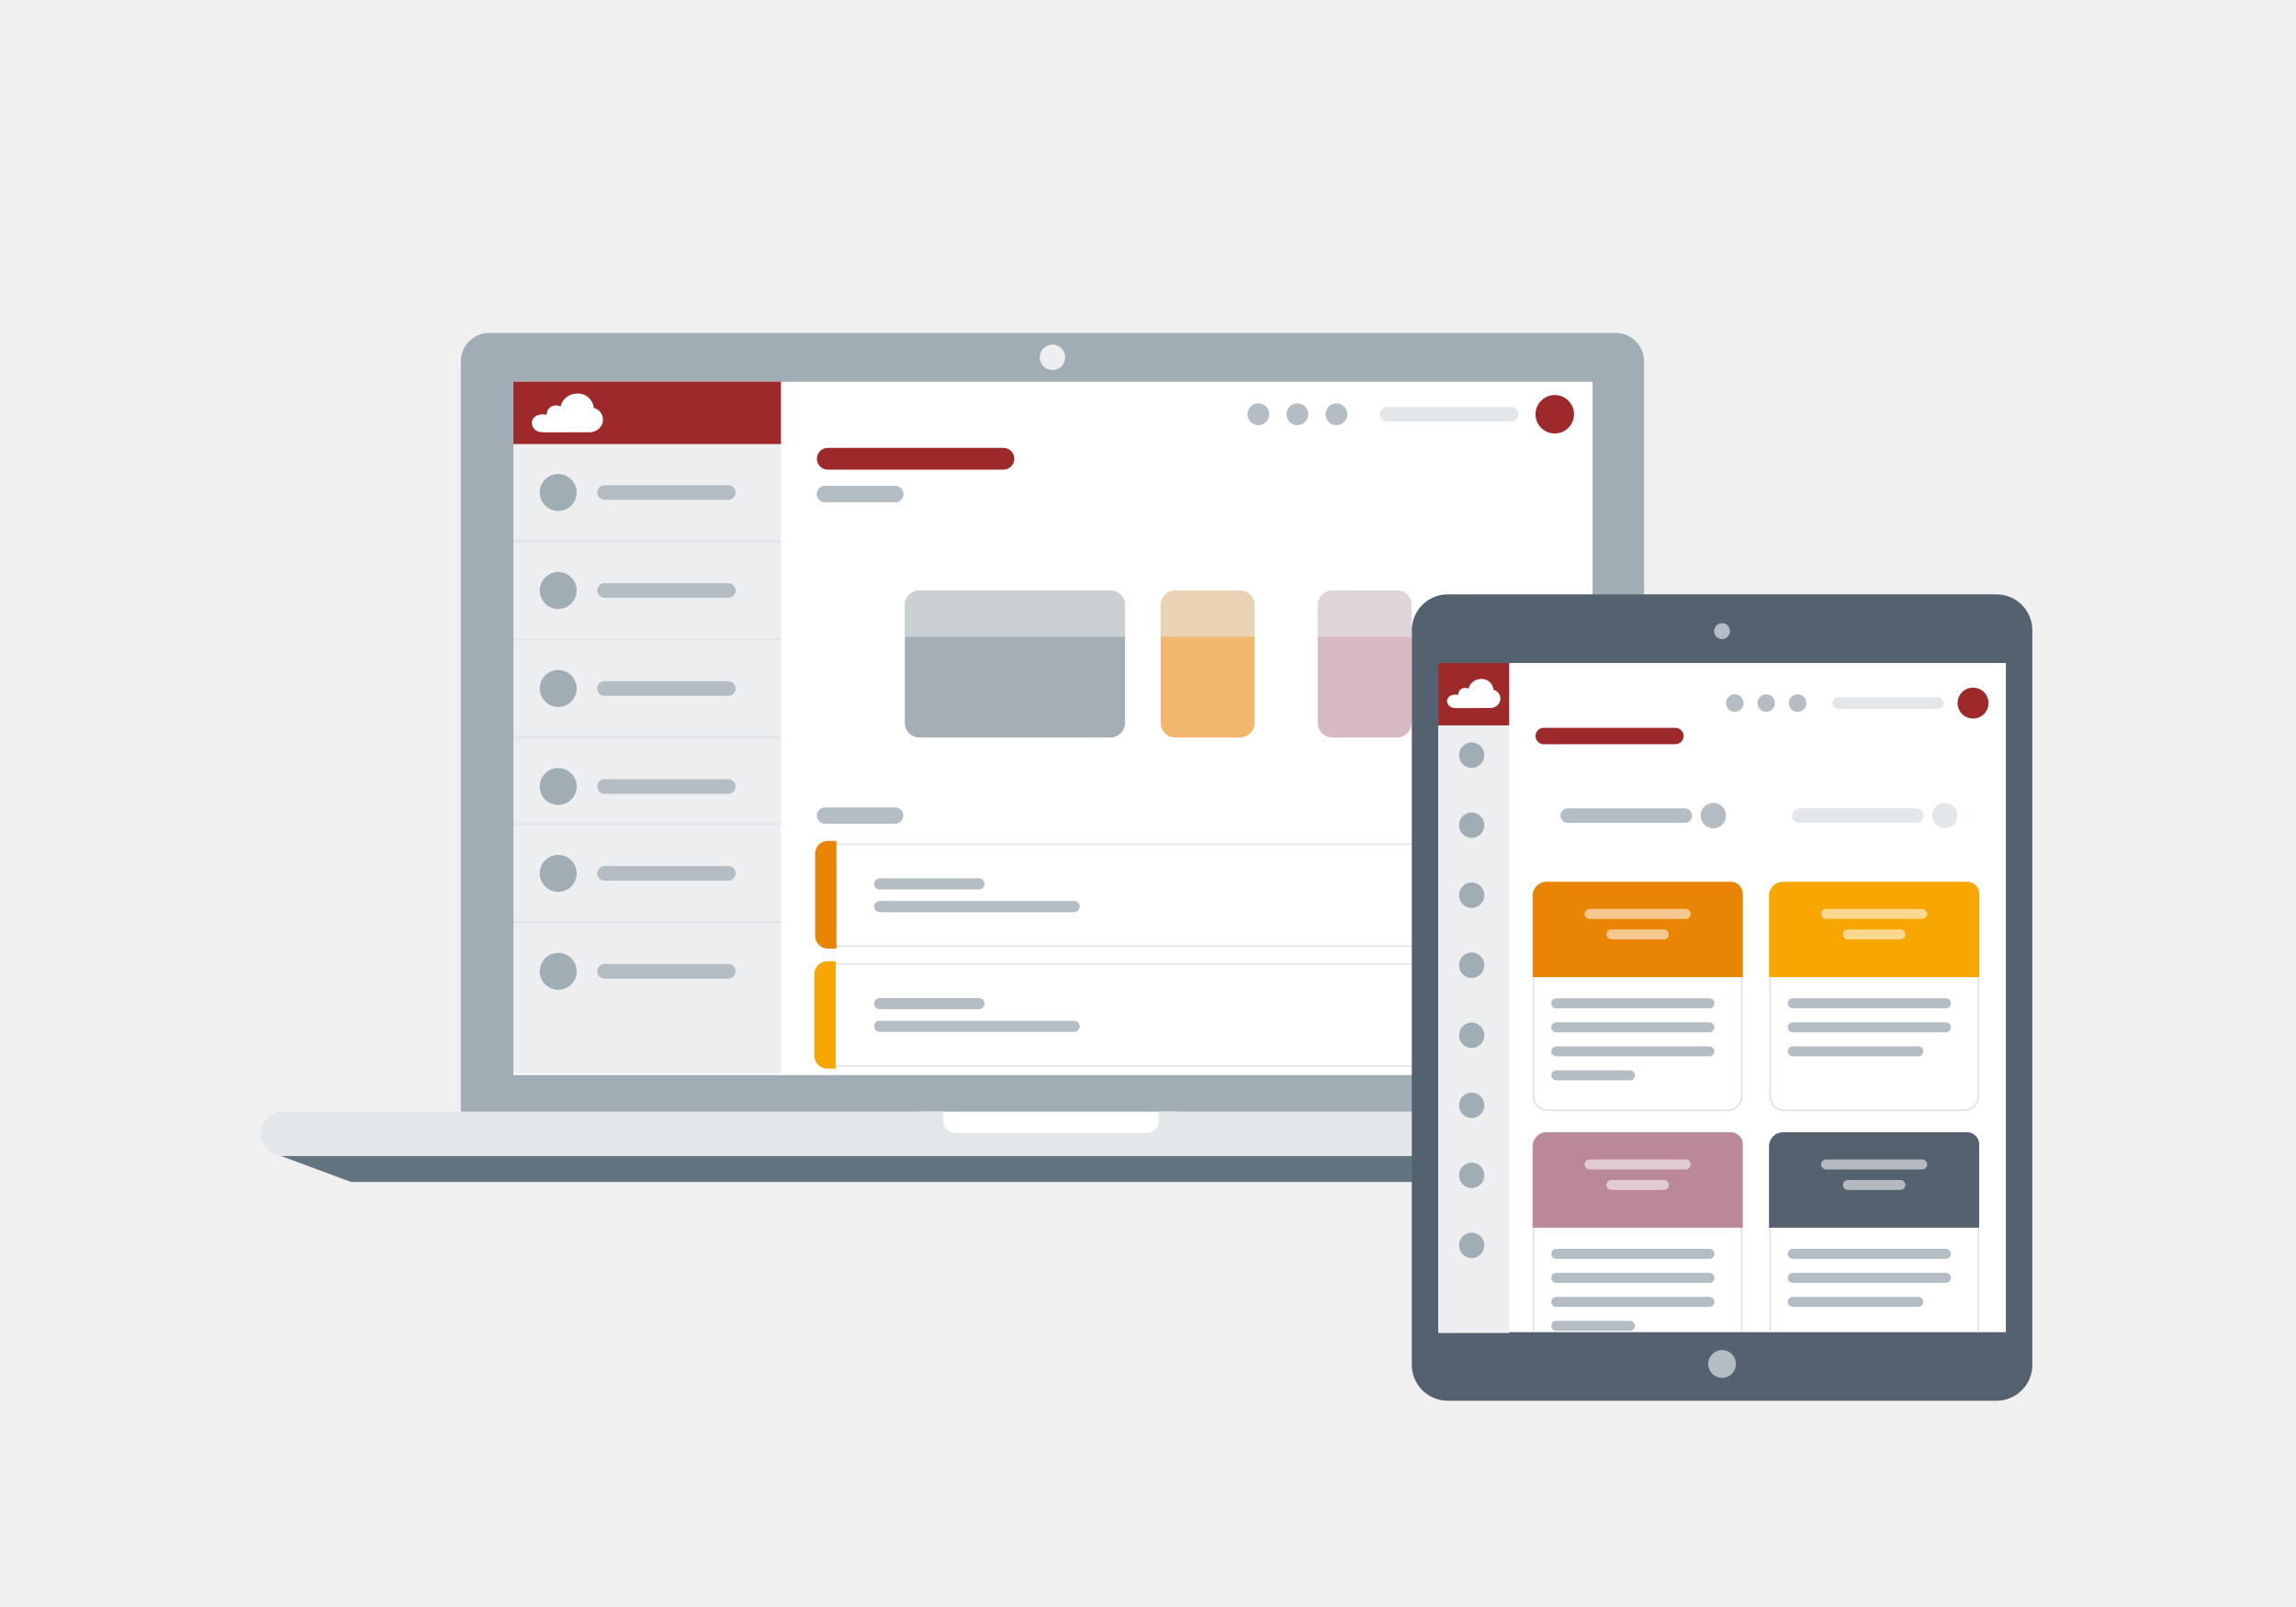
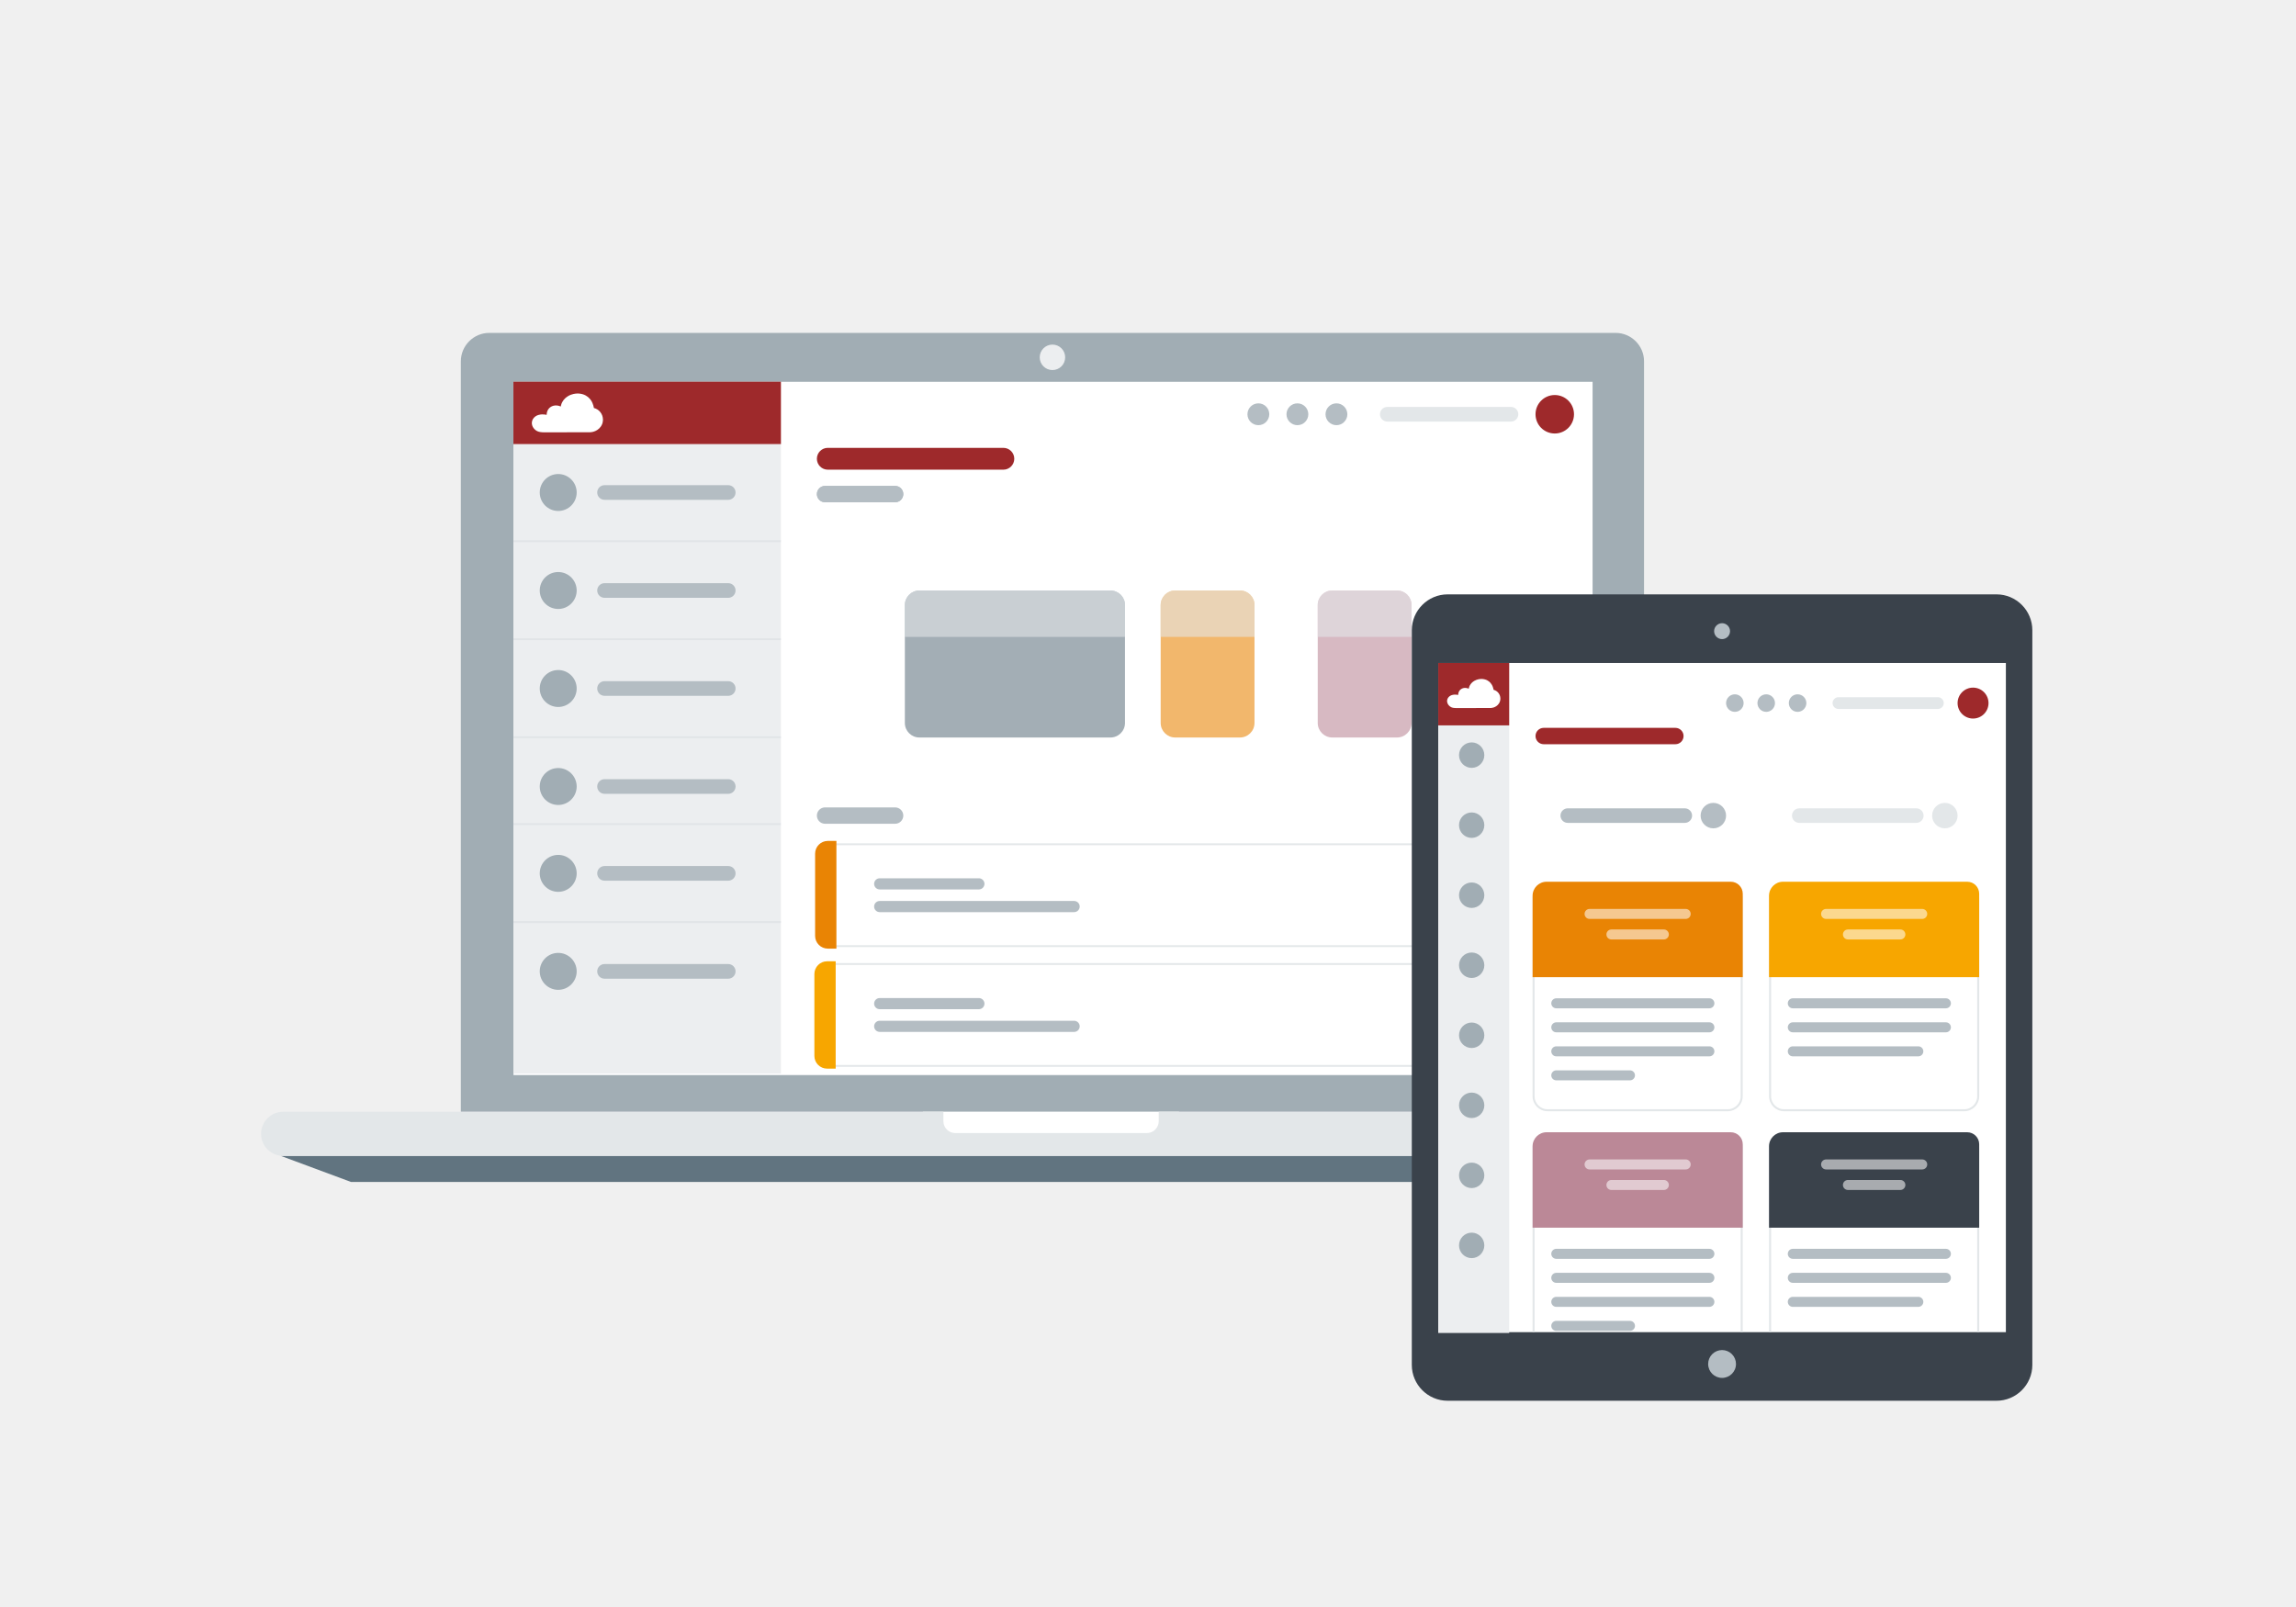
<svg xmlns="http://www.w3.org/2000/svg" xmlns:xlink="http://www.w3.org/1999/xlink" width="1262" height="883" viewBox="0 0 1262 883">
  <defs>
    <rect id="a" x=".677" y=".494" width="121" height="80.81" rx="8" />
    <rect id="c" x=".289" y=".494" width="51.574" height="80.81" rx="8" />
    <rect id="e" x=".289" y=".494" width="51.574" height="80.81" rx="8" />
  </defs>
  <g transform="translate(143.5 183)" fill="none" fill-rule="evenodd">
    <path d="M744.552 0H125.417c-8.586 0-15.611 7.025-15.611 15.603v412.618h650.343V15.603C760.15 7.025 753.127 0 744.552 0" fill="#A1ADB4" />
    <path fill="#FFF" d="M138.742 407.984h593.125V26.882H138.742z" />
    <path fill="#617480" d="M830.336 466.735H49.408l-38.536-14.31h858z" />
-     <path d="M441.973 13.443c0 3.86-3.109 6.99-6.998 6.99-3.855 0-6.993-3.13-6.993-6.99 0-3.884 3.138-7.01 6.993-7.01a6.98 6.98 0 016.998 7.01" fill="#ECEEF0" />
+     <path d="M441.973 13.443c0 3.86-3.109 6.99-6.998 6.99-3.855 0-6.993-3.13-6.993-6.99 0-3.884 3.138-7.01 6.993-7.01a6.98 6.98 0 0 1 6.998 7.01" fill="#ECEEF0" />
    <path fill="#FFF" d="M363.763 442.456h140.803v-14.301H363.763z" />
    <path d="M493.4 428.154v5.197c0 3.576-2.925 6.508-6.503 6.508H381.534c-3.568 0-6.497-2.932-6.497-6.508v-5.197H12.135C5.433 428.154 0 433.587 0 440.29c0 6.702 5.433 12.135 12.135 12.135h856.737v-24.27H493.4z" fill="#E3E7E9" />
    <rect stroke="#E3E7E9" x="305.5" y="281.114" width="407" height="56" rx="7" />
    <rect stroke="#E3E7E9" x="305.5" y="346.949" width="407" height="56" rx="7" />
-     <path d="M311.526 279.268h4.707v59.21h-4.707a7 7 0 01-7-7v-45.21a7 7 0 017-7z" fill="#E98404" />
-     <path d="M311.126 345.434h4.707v59.016h-4.707a7 7 0 01-7-7v-45.016a7 7 0 017-7z" fill="#F7A600" />
+     <path d="M311.526 279.268h4.707v59.21h-4.707a7 7 0 0 1-7-7v-45.21a7 7 0 0 1 7-7z" fill="#E98404" />
+     <path d="M311.126 345.434h4.707v59.016h-4.707a7 7 0 0 1-7-7v-45.016a7 7 0 0 1 7-7z" fill="#F7A600" />
    <rect fill="#B4BDC3" x="305.5" y="84.114" width="47.5" height="9" rx="4.5" />
    <rect fill="#B4BDC3" x="305.5" y="84.114" width="47.5" height="9" rx="4.5" />
    <rect fill="#B4BDC3" x="305.5" y="260.839" width="47.5" height="9" rx="4.5" />
    <rect fill="#B4BDC3" x="336.962" y="299.81" width="60.65" height="6.128" rx="3.064" />
    <rect fill="#B4BDC3" x="336.962" y="365.645" width="60.65" height="6.128" rx="3.064" />
    <rect fill="#B4BDC3" x="336.962" y="312.29" width="113" height="6.128" rx="3.064" />
    <rect fill="#B4BDC3" x="336.962" y="378.125" width="113" height="6.128" rx="3.064" />
    <g transform="translate(353.177 141.114)">
      <mask id="b" fill="#fff">
        <use xlink:href="#a" />
      </mask>
      <use fill="#617480" opacity=".585" xlink:href="#a" />
      <path fill="#E3E7E9" opacity=".585" mask="url(#b)" d="M-5-7h133v33H-5z" />
    </g>
    <g transform="translate(494.177 141.114)">
      <mask id="d" fill="#fff">
        <use xlink:href="#c" />
      </mask>
      <use fill="#E98404" opacity=".585" xlink:href="#c" />
      <path fill="#E3E7E9" opacity=".585" mask="url(#d)" d="M-2.131-7h56.689v33H-2.131z" />
    </g>
    <g transform="translate(580.5 141.114)">
      <mask id="f" fill="#fff">
        <use xlink:href="#e" />
      </mask>
      <use fill="#BB8897" opacity=".585" xlink:href="#e" />
      <path fill="#E3E7E9" opacity=".585" mask="url(#f)" d="M-2.131-7h56.689v33H-2.131z" />
    </g>
    <path fill="#ECEEF0" d="M138.694 61.127h147.051v346H138.694z" />
    <rect fill="#B4BDC3" x="184.76" y="245.325" width="76.043" height="8.059" rx="4.029" />
    <rect fill="#B4BDC3" x="184.76" y="293.075" width="76.043" height="8.059" rx="4.029" />
    <rect fill="#B4BDC3" x="184.76" y="346.949" width="76.043" height="8.059" rx="4.029" />
    <path fill="#B4BDC3" opacity=".196" d="M138.694 115h147.051v-1H138.694zm0 107.747h147.051v-1H138.694zm0 47.75h147.051v-1H138.694zm0 53.873h147.051v-1H138.694zm0-155.497h147.051v-1H138.694z" />
    <ellipse fill="#A1ADB4" cx="163.323" cy="87.735" rx="10.151" ry="10.153" />
    <ellipse fill="#A1ADB4" cx="163.323" cy="195.481" rx="10.151" ry="10.153" />
    <ellipse fill="#A1ADB4" cx="163.323" cy="141.608" rx="10.151" ry="10.153" />
    <ellipse fill="#A1ADB4" cx="163.323" cy="249.355" rx="10.151" ry="10.153" />
    <ellipse fill="#A1ADB4" cx="163.323" cy="297.105" rx="10.151" ry="10.153" />
    <ellipse fill="#A1ADB4" cx="163.323" cy="350.978" rx="10.151" ry="10.153" />
    <rect fill="#B4BDC3" x="184.76" y="83.705" width="76.043" height="8.059" rx="4.029" />
    <rect fill="#E3E7E9" x="615" y="40.698" width="76.043" height="8.059" rx="4.029" />
    <circle fill="#B4BDC3" cx="591.076" cy="44.727" r="6" />
    <circle fill="#B4BDC3" cx="569.62" cy="44.727" r="6" />
    <circle fill="#B4BDC3" cx="548.163" cy="44.727" r="6" />
    <rect fill="#B4BDC3" x="184.76" y="191.452" width="76.043" height="8.059" rx="4.029" />
    <rect fill="#B4BDC3" x="184.76" y="137.579" width="76.043" height="8.059" rx="4.029" />
    <g transform="translate(138.5 26.736)">
-       <path d="M835.075 540.61c0 10.829-8.85 19.676-19.683 19.676H513.669c-10.812 0-19.669-8.847-19.669-19.675V136.685c0-10.822 8.857-19.685 19.669-19.685h301.723c10.833 0 19.683 8.863 19.683 19.685v403.926z" fill="#54616e" />
+       <path d="M835.075 540.61c0 10.829-8.85 19.676-19.683 19.676H513.669c-10.812 0-19.669-8.847-19.669-19.675V136.685c0-10.822 8.857-19.685 19.669-19.685h301.723c10.833 0 19.683 8.863 19.683 19.685v403.926z" fill="#3a424b" />
      <path fill="#FFF" d="M508.535 522.576h312V154.718h-312z" />
      <path fill="#ECEEF0" d="M508.535 189.03h39v334h-39z" />
      <ellipse fill="#A1ADB4" cx="526.905" cy="205.377" rx="6.956" ry="7" />
-       <path d="M638.875 190.378a4.5 4.5 0 010 9H566.5a4.5 4.5 0 110-9h72.375zm-91.34-35.66v34.3h-39v-34.3h39zm254.955 13.546a8.5 8.5 0 110 17 8.5 8.5 0 010-17zM269.5 36.456a6 6 0 010 12H173a6 6 0 010-12h96.5zM147.245.08v34.312H.195V.079h147.05zm425.331 7.335c5.842 0 10.577 4.736 10.577 10.577s-4.735 10.576-10.577 10.576c-5.84 0-10.576-4.735-10.576-10.576s4.735-10.577 10.576-10.577z" fill="#9e292b" />
+       <path d="M638.875 190.378a4.5 4.5 0 0 1 0 9H566.5a4.5 4.5 0 1 1 0-9h72.375zm-91.34-35.66v34.3h-39v-34.3h39zm254.955 13.546a8.5 8.5 0 1 1 0 17 8.5 8.5 0 0 1 0-17zM269.5 36.456a6 6 0 0 1 0 12H173a6 6 0 0 1 0-12h96.5zM147.245.08v34.312H.195V.079h147.05zm425.331 7.335c5.842 0 10.577 4.736 10.577 10.577s-4.735 10.576-10.577 10.576c-5.84 0-10.576-4.735-10.576-10.576s4.735-10.577 10.576-10.577z" fill="#9e292b" />
      <ellipse fill="#A1ADB4" cx="526.905" cy="243.877" rx="6.956" ry="7" />
      <ellipse fill="#A1ADB4" cx="526.905" cy="282.377" rx="6.956" ry="7" />
      <ellipse fill="#A1ADB4" cx="526.905" cy="320.877" rx="6.956" ry="7" />
      <ellipse fill="#A1ADB4" cx="526.905" cy="359.377" rx="6.956" ry="7" />
      <ellipse fill="#A1ADB4" cx="526.905" cy="397.877" rx="6.956" ry="7" />
      <ellipse fill="#A1ADB4" cx="526.905" cy="436.377" rx="6.956" ry="7" />
      <ellipse fill="#A1ADB4" cx="526.905" cy="474.877" rx="6.956" ry="7" />
-       <path d="M532.645 163.506l.123.01c.205.018.411.033.614.067.268.046.534.1.796.168.49.128.952.319 1.391.558a6.026 6.026 0 011.715 1.386c.289.331.537.686.747 1.062.12.214.233.433.324.657.136.338.269.68.369 1.027.097.337.159.682.23 1.025a4.927 4.927 0 013.72 4.635l.001.007v.535l-.01.017-.002.005v.004c-.006.245-.05.484-.101.724a4.36 4.36 0 01-.416 1.145 6.656 6.656 0 01-.317.532c-.183.28-.401.536-.645.773a5.6 5.6 0 01-.775.633c-.443.296-.92.533-1.438.702-.337.11-.68.196-1.036.234l-.297.032c-.148.017-.297.03-.445.03-5.92.008-11.84.012-17.76.016-.395 0-.791.003-1.187-.001a9.074 9.074 0 01-.652-.027c-.266-.022-.53-.052-.794-.091a4.179 4.179 0 01-1.093-.321 3.615 3.615 0 01-.82-.499 4.454 4.454 0 01-.712-.714 3.824 3.824 0 01-.53-.903 2.995 2.995 0 01-.222-.854c-.006-.058-.018-.115-.028-.173v-.495c.005-.012.013-.022.013-.033l.027-.239a3.292 3.292 0 01.396-1.1c.247-.42.573-.778.982-1.077a4.291 4.291 0 011.216-.607c.28-.09.566-.159.862-.189l.36-.038c.12-.012.241-.022.362-.023.288-.004.576.018.863.037.17.011.34.038.507.063.171.025.341.057.51.085l.01-.184.012-.185c.008-.105.01-.21.031-.314a6.39 6.39 0 01.128-.554 3.54 3.54 0 01.494-1.05c.22-.317.48-.602.802-.84a3.2 3.2 0 01.635-.382 4.52 4.52 0 01.675-.241c.249-.063.508-.104.764-.121.237-.016.478.008.716.022.293.017.576.082.852.168.231.072.457.158.69.239l.011-.022a.062.062 0 00.005-.015c.034-.163.064-.327.1-.489.1-.434.265-.848.472-1.249.158-.304.347-.593.558-.869a5.72 5.72 0 01.69-.754 7.788 7.788 0 011.24-.916c.347-.204.71-.388 1.097-.521a14.89 14.89 0 011.025-.313 5.06 5.06 0 01.956-.16c.272-.018.545-.041.818-.05.123-.003.247.005.371.015z" fill="#FFF" />
-       <path d="M668.918 137.225a4.382 4.382 0 01-4.375 4.372 4.374 4.374 0 01-4.377-4.372 4.374 4.374 0 014.377-4.37c2.4 0 4.375 1.955 4.375 4.37m3.271 402.845c0 4.22-3.42 7.655-7.642 7.655a7.66 7.66 0 01-7.66-7.655 7.65 7.65 0 017.66-7.654 7.643 7.643 0 017.642 7.654" fill="#B4BDC3" />
+       <path d="m532.645 163.506.123.01c.205.018.411.033.614.067.268.046.534.1.796.168.49.128.952.319 1.391.558a6.026 6.026 0 0 1 1.715 1.386c.289.331.537.686.747 1.062.12.214.233.433.324.657.136.338.269.68.369 1.027.097.337.159.682.23 1.025a4.927 4.927 0 0 1 3.72 4.635l.001.007v.535l-.01.017-.002.005v.004c-.006.245-.05.484-.101.724a4.36 4.36 0 0 1-.416 1.145 6.656 6.656 0 0 1-.317.532c-.183.28-.401.536-.645.773a5.6 5.6 0 0 1-.775.633c-.443.296-.92.533-1.438.702-.337.11-.68.196-1.036.234l-.297.032c-.148.017-.297.03-.445.03-5.92.008-11.84.012-17.76.016-.395 0-.791.003-1.187-.001a9.074 9.074 0 0 1-.652-.027c-.266-.022-.53-.052-.794-.091a4.179 4.179 0 0 1-1.093-.321 3.615 3.615 0 0 1-.82-.499 4.454 4.454 0 0 1-.712-.714 3.824 3.824 0 0 1-.53-.903 2.995 2.995 0 0 1-.222-.854c-.006-.058-.018-.115-.028-.173v-.495c.005-.012.013-.022.013-.033l.027-.239a3.292 3.292 0 0 1 .396-1.1c.247-.42.573-.778.982-1.077a4.291 4.291 0 0 1 1.216-.607c.28-.09.566-.159.862-.189l.36-.038c.12-.012.241-.022.362-.023.288-.004.576.018.863.037.17.011.34.038.507.063.171.025.341.057.51.085l.01-.184.012-.185c.008-.105.01-.21.031-.314a6.39 6.39 0 0 1 .128-.554 3.54 3.54 0 0 1 .494-1.05c.22-.317.48-.602.802-.84a3.2 3.2 0 0 1 .635-.382 4.52 4.52 0 0 1 .675-.241c.249-.063.508-.104.764-.121.237-.016.478.008.716.022.293.017.576.082.852.168.231.072.457.158.69.239l.011-.022a.062.062 0 0 0 .005-.015c.034-.163.064-.327.1-.489.1-.434.265-.848.472-1.249.158-.304.347-.593.558-.869a5.72 5.72 0 0 1 .69-.754 7.788 7.788 0 0 1 1.24-.916c.347-.204.71-.388 1.097-.521a14.89 14.89 0 0 1 1.025-.313 5.06 5.06 0 0 1 .956-.16c.272-.018.545-.041.818-.05.123-.003.247.005.371.015z" fill="#FFF" />
+       <path d="M668.918 137.225a4.382 4.382 0 0 1-4.375 4.372 4.374 4.374 0 0 1-4.377-4.372 4.374 4.374 0 0 1 4.377-4.37c2.4 0 4.375 1.955 4.375 4.37m3.271 402.845c0 4.22-3.42 7.655-7.642 7.655a7.66 7.66 0 0 1-7.66-7.655 7.65 7.65 0 0 1 7.66-7.654 7.643 7.643 0 0 1 7.642 7.654" fill="#B4BDC3" />
    </g>
-     <path d="M174.523 33.327l.165.014c.273.024.548.043.818.09.357.06.712.133 1.062.223a8.2 8.2 0 011.857.744 8.04 8.04 0 012.289 1.85c.384.442.715.915.995 1.416.16.286.31.578.432.878.182.45.359.905.492 1.37.13.449.212.909.308 1.366a6.573 6.573 0 014.962 6.185l.002.01v.713l-.014.023-.002.006-.001.006a5.201 5.201 0 01-.134.966 5.816 5.816 0 01-.555 1.527 8.88 8.88 0 01-.422.71 6.14 6.14 0 01-.861 1.032 7.397 7.397 0 01-1.034.844 7.774 7.774 0 01-1.92.937 6.748 6.748 0 01-1.38.312l-.397.043c-.198.022-.397.04-.595.04-7.899.01-15.796.016-23.694.02-.528 0-1.056.005-1.585 0a12.107 12.107 0 01-.87-.036c-.354-.03-.708-.07-1.059-.122a5.575 5.575 0 01-1.458-.428 4.824 4.824 0 01-1.094-.665 5.943 5.943 0 01-.95-.953 5.103 5.103 0 01-.706-1.205 3.996 3.996 0 01-.297-1.139c-.008-.078-.025-.154-.038-.232v-.66c.007-.015.017-.029.018-.044l.036-.318a1.94 1.94 0 01.026-.158c.099-.457.26-.895.502-1.309a4.744 4.744 0 011.31-1.438 5.726 5.726 0 011.623-.81c.372-.12.755-.212 1.15-.252l.48-.051a5.22 5.22 0 01.482-.031c.385-.005.77.024 1.152.05.227.015.453.05.677.083.228.034.455.076.681.115l.013-.247.015-.246c.01-.14.014-.281.042-.419.047-.247.1-.495.17-.74.142-.496.36-.967.66-1.4.292-.423.64-.803 1.07-1.12.265-.196.54-.38.847-.511.292-.125.592-.244.901-.321a5.735 5.735 0 011.02-.162c.315-.021.637.01.955.03.39.022.768.11 1.137.224.307.096.609.21.919.319l.015-.03a.083.083 0 00.006-.02c.046-.217.086-.436.135-.652a6.99 6.99 0 01.63-1.666c.21-.406.462-.791.744-1.16.276-.36.581-.697.92-1.006a10.391 10.391 0 011.655-1.222 8.136 8.136 0 011.463-.696c.45-.153.906-.296 1.368-.417.415-.11.842-.184 1.275-.213.364-.024.728-.055 1.091-.066.164-.005.33.006.496.019z" fill="#FFF" />
+     <path d="m174.523 33.327.165.014c.273.024.548.043.818.09.357.06.712.133 1.062.223a8.2 8.2 0 0 1 1.857.744 8.04 8.04 0 0 1 2.289 1.85c.384.442.715.915.995 1.416.16.286.31.578.432.878.182.45.359.905.492 1.37.13.449.212.909.308 1.366a6.573 6.573 0 0 1 4.962 6.185l.002.01v.713l-.014.023-.002.006-.001.006a5.201 5.201 0 0 1-.134.966 5.816 5.816 0 0 1-.555 1.527 8.88 8.88 0 0 1-.422.71 6.14 6.14 0 0 1-.861 1.032 7.397 7.397 0 0 1-1.034.844 7.774 7.774 0 0 1-1.92.937 6.748 6.748 0 0 1-1.38.312l-.397.043c-.198.022-.397.04-.595.04-7.899.01-15.796.016-23.694.02-.528 0-1.056.005-1.585 0a12.107 12.107 0 0 1-.87-.036c-.354-.03-.708-.07-1.059-.122a5.575 5.575 0 0 1-1.458-.428 4.824 4.824 0 0 1-1.094-.665 5.943 5.943 0 0 1-.95-.953 5.103 5.103 0 0 1-.706-1.205 3.996 3.996 0 0 1-.297-1.139c-.008-.078-.025-.154-.038-.232v-.66c.007-.015.017-.029.018-.044l.036-.318a1.94 1.94 0 0 1 .026-.158c.099-.457.26-.895.502-1.309a4.744 4.744 0 0 1 1.31-1.438 5.726 5.726 0 0 1 1.623-.81c.372-.12.755-.212 1.15-.252l.48-.051a5.22 5.22 0 0 1 .482-.031c.385-.005.77.024 1.152.05.227.015.453.05.677.083.228.034.455.076.681.115l.013-.247.015-.246c.01-.14.014-.281.042-.419.047-.247.1-.495.17-.74.142-.496.36-.967.66-1.4.292-.423.64-.803 1.07-1.12.265-.196.54-.38.847-.511.292-.125.592-.244.901-.321a5.735 5.735 0 0 1 1.02-.162c.315-.021.637.01.955.03.39.022.768.11 1.137.224.307.096.609.21.919.319l.015-.03a.083.083 0 0 0 .006-.02c.046-.217.086-.436.135-.652a6.99 6.99 0 0 1 .63-1.666c.21-.406.462-.791.744-1.16.276-.36.581-.697.92-1.006a10.391 10.391 0 0 1 1.655-1.222 8.136 8.136 0 0 1 1.463-.696c.45-.153.906-.296 1.368-.417.415-.11.842-.184 1.275-.213.364-.024.728-.055 1.091-.066.164-.005.33.006.496.019z" fill="#FFF" />
    <rect stroke="#E3E7E9" stroke-width="1.1" x="699.43" y="303.024" width="114.4" height="124.3" rx="7.7" />
    <path d="M699.43 549.239V447.904c0-3.957 3.447-7.165 7.7-7.165h99c4.253 0 7.7 3.208 7.7 7.165V549.24" stroke="#E3E7E9" stroke-width="1.1" />
    <rect stroke="#E3E7E9" stroke-width="1.1" x="829.43" y="303.024" width="114.4" height="124.3" rx="7.7" />
    <path d="M829.43 549.239V447.904c0-3.957 3.447-7.165 7.7-7.165h99c4.253 0 7.7 3.208 7.7 7.165V549.24" stroke="#E3E7E9" stroke-width="1.1" />
-     <path d="M706.592 301.704H807.81a6.6 6.6 0 016.6 6.6v45.87H698.892v-44.77a7.7 7.7 0 017.7-7.7z" fill="#E98404" />
-     <path d="M706.592 439.419H807.81a6.6 6.6 0 016.6 6.6v45.87H698.892v-44.77a7.7 7.7 0 017.7-7.7z" fill="#BB8897" />
-     <path d="M836.547 301.704h101.218a6.6 6.6 0 016.6 6.6v45.87H828.847v-44.77a7.7 7.7 0 017.7-7.7z" fill="#F7A600" />
-     <path d="M836.547 439.419h101.218a6.6 6.6 0 016.6 6.6v45.87H828.847v-44.77a7.7 7.7 0 017.7-7.7z" fill="#54616e" />
+     <path d="M706.592 301.704H807.81a6.6 6.6 0 0 1 6.6 6.6v45.87H698.892v-44.77a7.7 7.7 0 0 1 7.7-7.7z" fill="#E98404" />
+     <path d="M706.592 439.419H807.81a6.6 6.6 0 0 1 6.6 6.6v45.87H698.892v-44.77a7.7 7.7 0 0 1 7.7-7.7z" fill="#BB8897" />
+     <path d="M836.547 301.704h101.218a6.6 6.6 0 0 1 6.6 6.6v45.87H828.847v-44.77a7.7 7.7 0 0 1 7.7-7.7z" fill="#F7A600" />
+     <path d="M836.547 439.419h101.218a6.6 6.6 0 0 1 6.6 6.6v45.87H828.847v-44.77a7.7 7.7 0 0 1 7.7-7.7z" fill="#3a424b" />
    <rect fill="#B4BDC3" x="709.165" y="365.788" width="89.65" height="5.5" rx="2.75" />
    <rect fill="#B4BDC3" x="709.165" y="503.503" width="89.65" height="5.5" rx="2.75" />
    <rect fill="#B4BDC3" x="839.165" y="365.788" width="89.65" height="5.5" rx="2.75" />
    <rect fill="#B4BDC3" x="839.165" y="503.503" width="89.65" height="5.5" rx="2.75" />
    <rect fill="#B4BDC3" x="709.165" y="378.988" width="89.65" height="5.5" rx="2.75" />
    <rect fill="#B4BDC3" x="709.165" y="516.703" width="89.65" height="5.5" rx="2.75" />
    <rect fill="#B4BDC3" x="839.165" y="378.988" width="89.65" height="5.5" rx="2.75" />
    <rect fill="#B4BDC3" x="839.165" y="516.703" width="89.65" height="5.5" rx="2.75" />
    <rect fill="#B4BDC3" x="709.165" y="392.188" width="89.65" height="5.5" rx="2.75" />
    <rect fill="#B4BDC3" x="709.165" y="529.903" width="89.65" height="5.5" rx="2.75" />
    <rect fill="#B4BDC3" x="839.165" y="392.188" width="74.5" height="5.5" rx="2.75" />
    <rect fill="#B4BDC3" x="839.165" y="529.903" width="74.5" height="5.5" rx="2.75" />
    <rect fill="#B4BDC3" x="709.165" y="405.388" width="46" height="5.5" rx="2.75" />
    <rect fill="#B4BDC3" x="709.165" y="543.103" width="46" height="5.5" rx="2.75" />
    <rect fill="#FFF" opacity=".558" x="727.459" y="316.649" width="58.342" height="5.5" rx="2.75" />
    <rect fill="#FFF" opacity=".558" x="727.459" y="454.363" width="58.342" height="5.5" rx="2.75" />
    <rect fill="#FFF" opacity=".558" x="857.459" y="316.649" width="58.342" height="5.5" rx="2.75" />
    <rect fill="#FFF" opacity=".558" x="857.459" y="454.363" width="58.342" height="5.5" rx="2.75" />
    <rect fill="#FFF" opacity=".558" x="739.47" y="327.939" width="34.32" height="5.5" rx="2.75" />
    <rect fill="#FFF" opacity=".558" x="739.47" y="465.654" width="34.32" height="5.5" rx="2.75" />
    <rect fill="#FFF" opacity=".558" x="869.47" y="327.939" width="34.32" height="5.5" rx="2.75" />
    <rect fill="#FFF" opacity=".558" x="869.47" y="465.654" width="34.32" height="5.5" rx="2.75" />
    <rect fill="#E3E7E9" x="863.776" y="200.262" width="61.114" height="6.477" rx="3.238" />
    <circle fill="#B4BDC3" cx="844.549" cy="203.5" r="4.822" />
    <circle fill="#B4BDC3" cx="827.305" cy="203.5" r="4.822" />
    <circle fill="#B4BDC3" cx="810.061" cy="203.5" r="4.822" />
    <circle fill="#B4BDC3" cx="798.239" cy="265.355" r="7" />
    <circle fill="#E3E7E9" cx="925.49" cy="265.355" r="7" />
    <rect fill="#B4BDC3" x="714.22" y="261.355" width="72.333" height="8" rx="4" />
    <rect fill="#E3E7E9" x="841.47" y="261.355" width="72.333" height="8" rx="4" />
  </g>
</svg>
